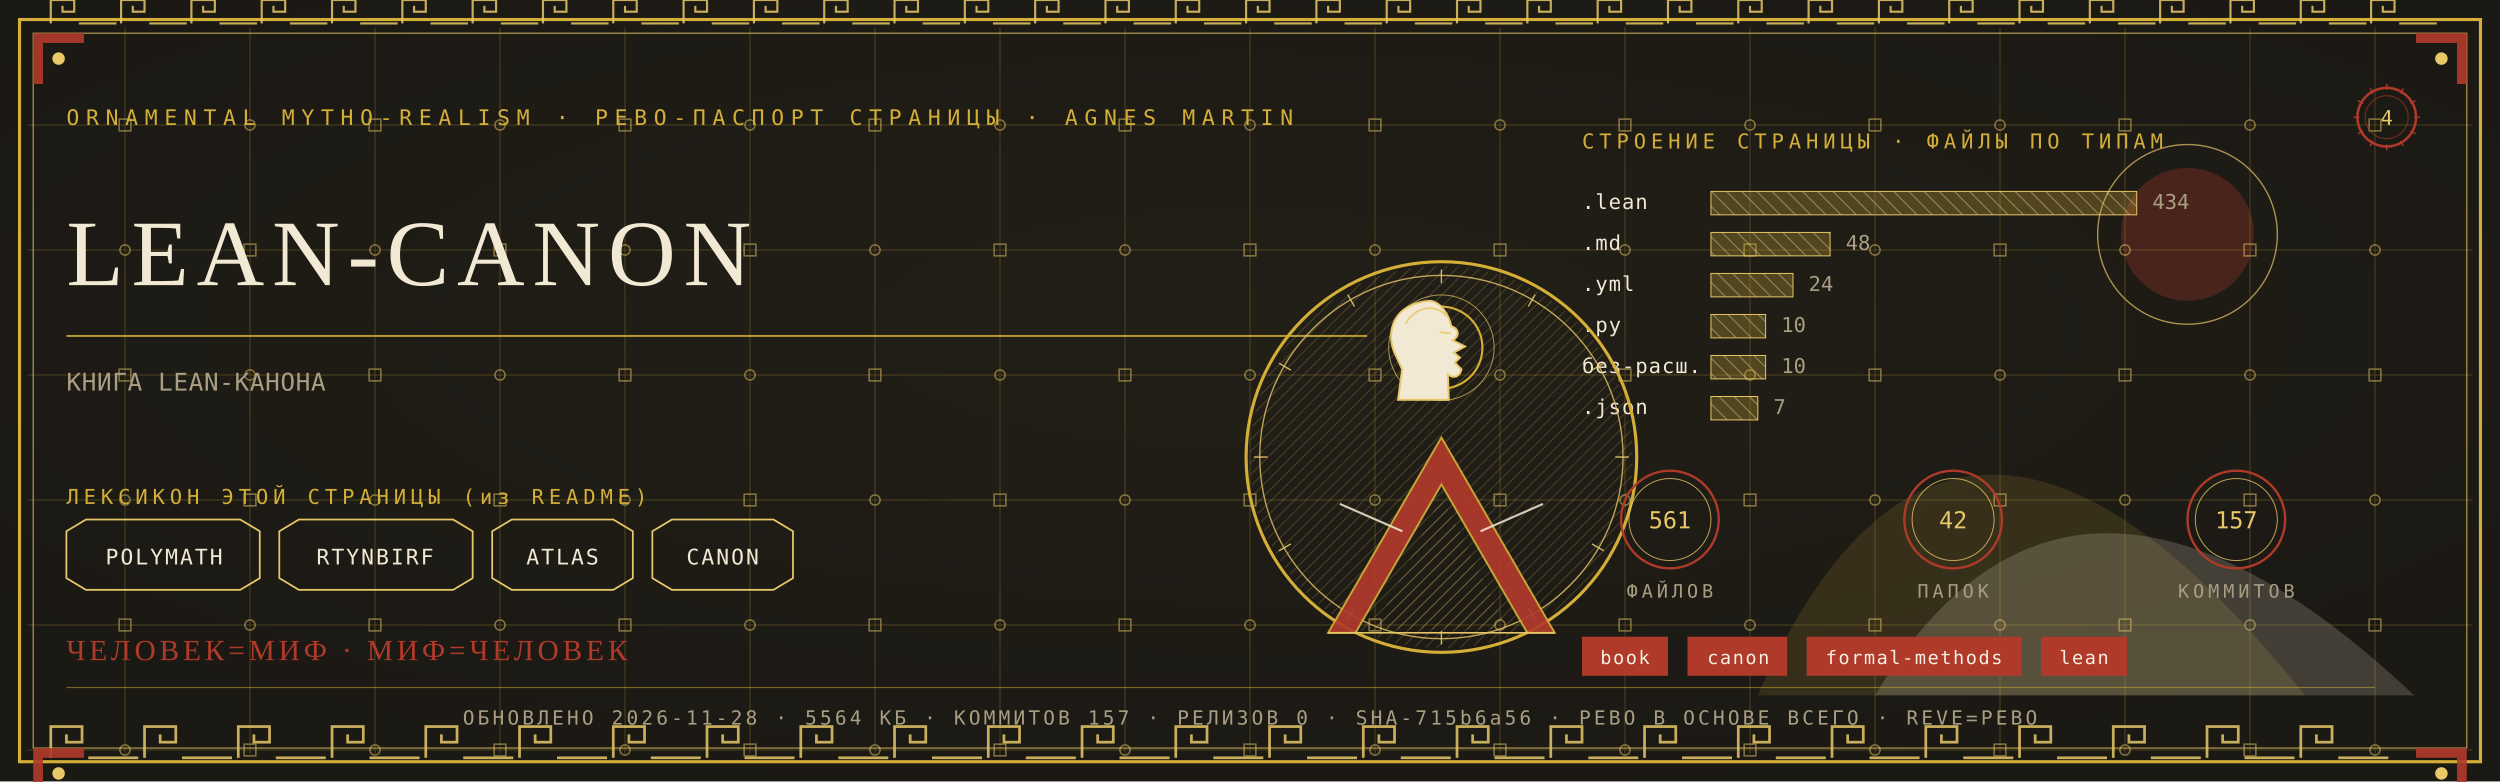
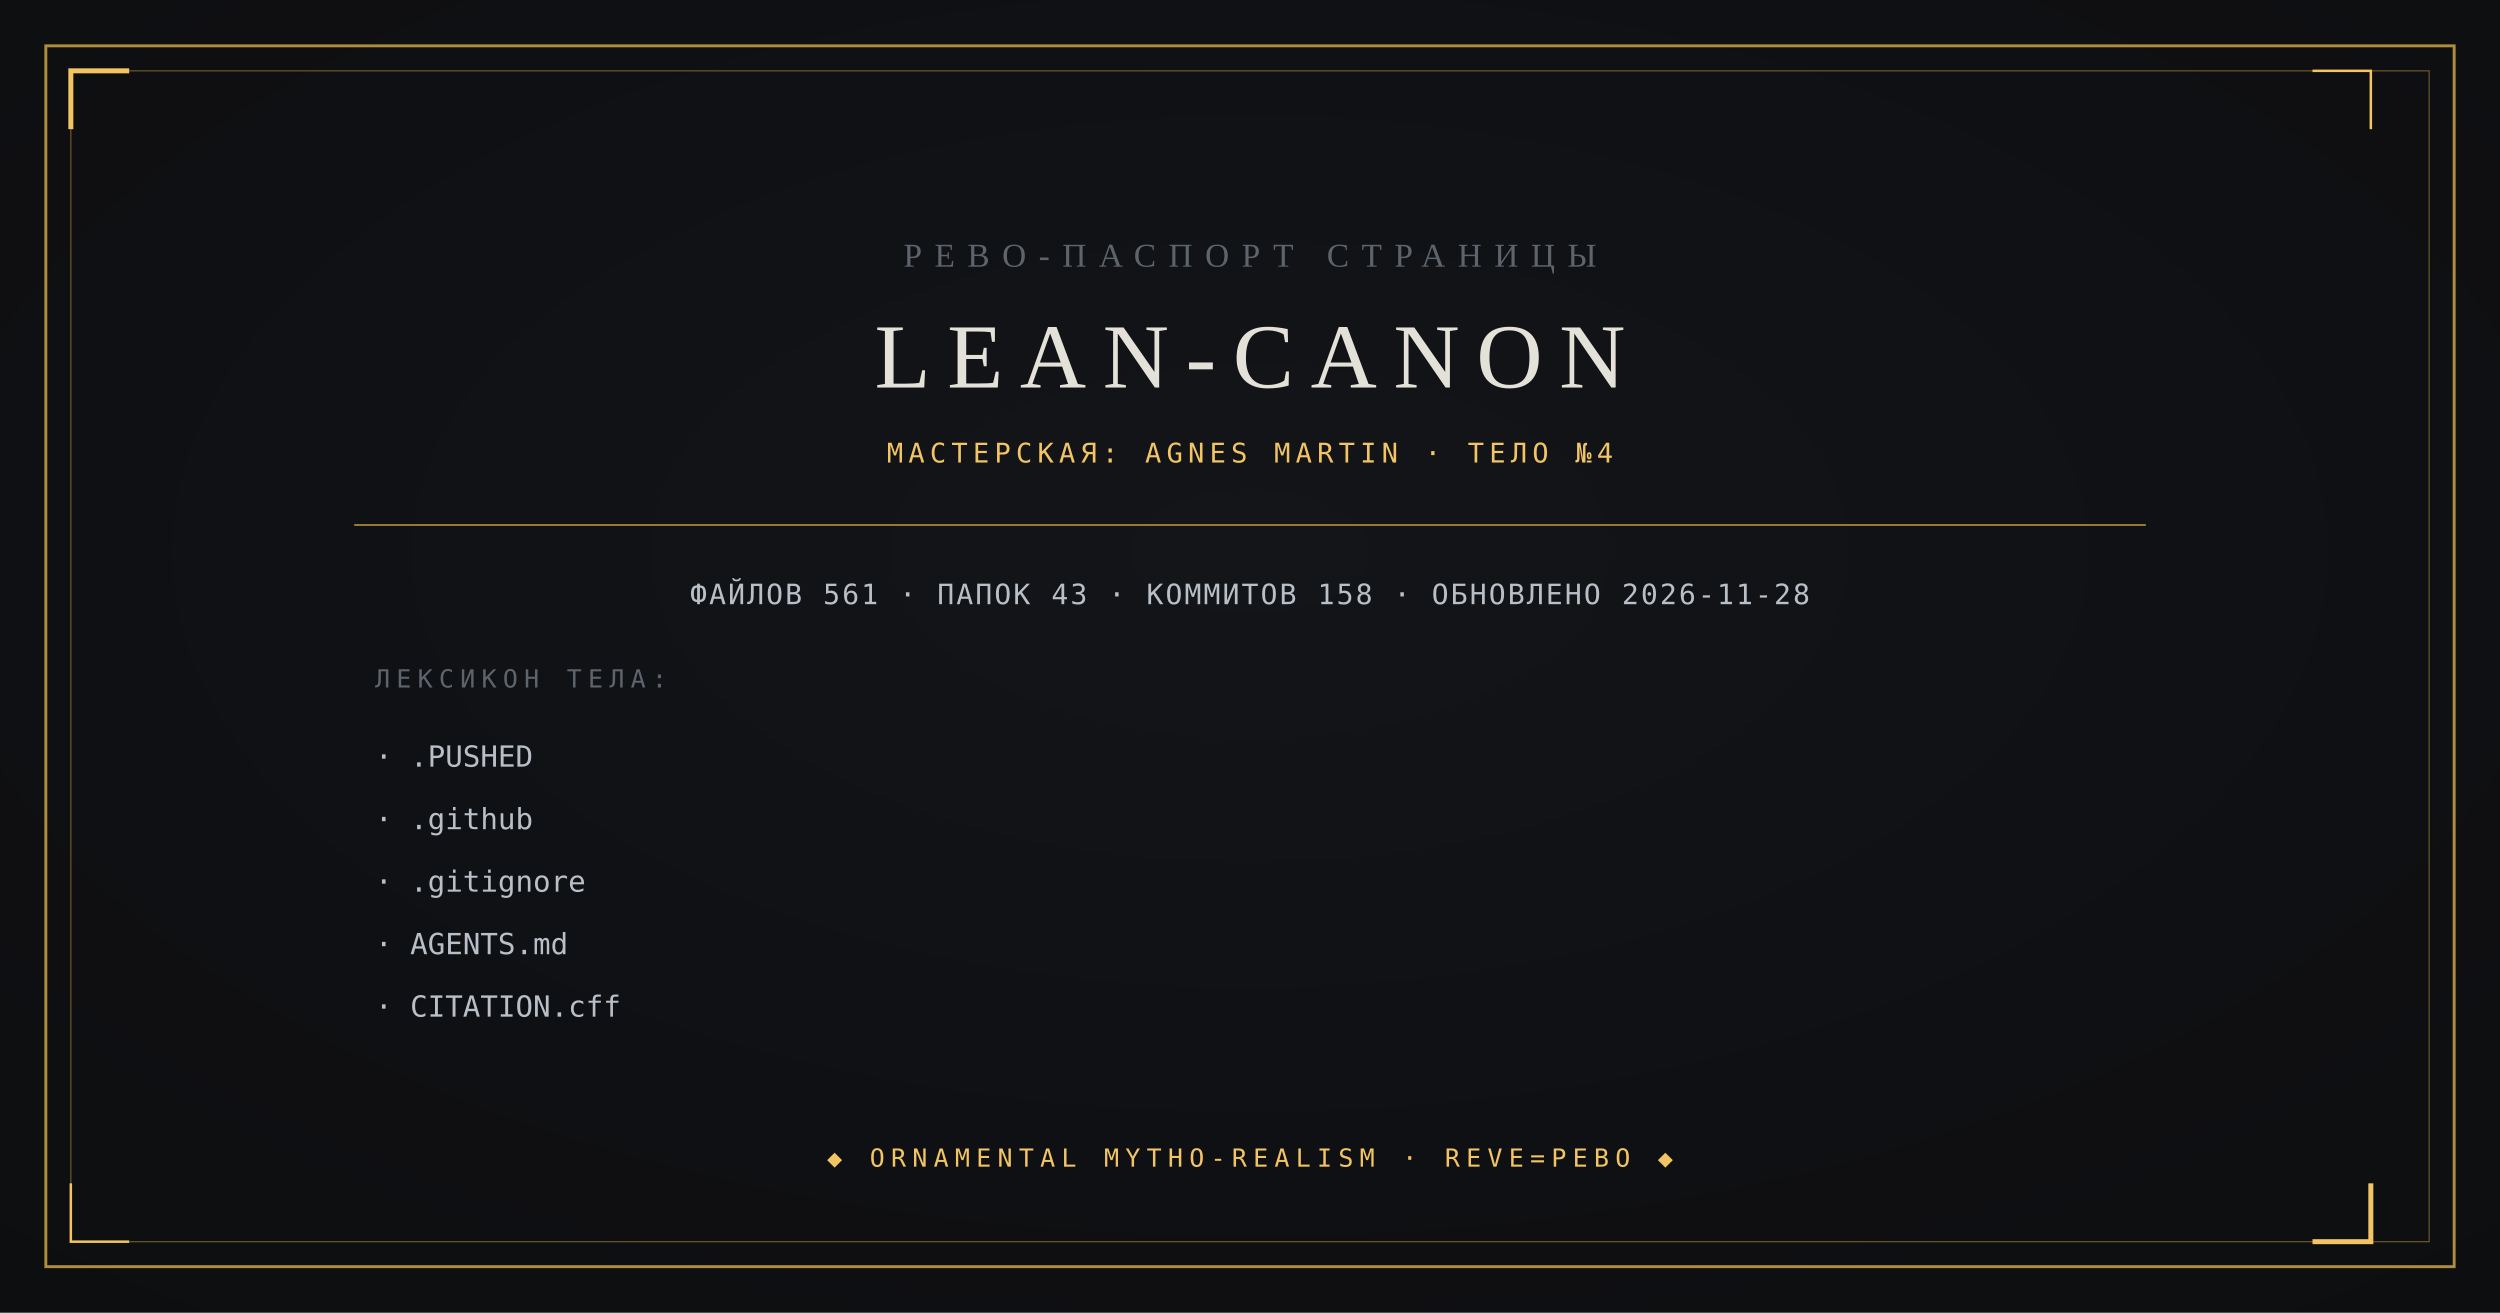
- <svg xmlns="http://www.w3.org/2000/svg" viewBox="0 0 1280 400" width="1280" height="400">
-   <defs>
-     <radialGradient id="rp4" cx="0.5" cy="0.42" r="1.1">
-       <stop offset="0" stop-color="#232017" />
-       <stop offset="1" stop-color="#171512" />
-     </radialGradient>
-     <pattern id="hatchm" width="4.2" height="4.2" patternUnits="userSpaceOnUse" patternTransform="rotate(45)">
-       <rect width="4.2" height="4.2" fill="none" />
-       <line x1="0" y1="0" x2="0" y2="4.2" stroke="#E8C868" stroke-width="0.5" />
-     </pattern>
-     <pattern id="hatchv" width="5.5" height="5.5" patternUnits="userSpaceOnUse" patternTransform="rotate(-45)">
-       <rect width="5.5" height="5.5" fill="none" />
-       <line x1="0" y1="0" x2="0" y2="5.5" stroke="#F2E9D4" stroke-width="0.5" />
-     </pattern>
-   </defs>
-   <rect width="1280" height="400" fill="#171512" />
-   <rect width="1280" height="400" fill="url(#rp4)" opacity="0.94" />
-   <path d="M 900 356 Q 1000 130 1180 356 Z" fill="#D4AF37" opacity="0.14" />
-   <path d="M 960 356 Q 1060 190 1236 356 Z" fill="#F2E9D4" opacity="0.18" />
-   <circle cx="1120" cy="120" r="34" fill="#B03A2A" opacity="0.30" />
-   <circle cx="1120" cy="120" r="46" fill="none" stroke="#E8C868" stroke-width="0.7" opacity="0.7" />
-   <g stroke="#D4AF37" stroke-width="0.45" opacity="0.30">
-     <line x1="64" y1="14" x2="64" y2="386" />
-     <line x1="128" y1="14" x2="128" y2="386" />
-     <line x1="192" y1="14" x2="192" y2="386" />
-     <line x1="256" y1="14" x2="256" y2="386" />
-     <line x1="320" y1="14" x2="320" y2="386" />
-     <line x1="384" y1="14" x2="384" y2="386" />
-     <line x1="448" y1="14" x2="448" y2="386" />
-     <line x1="512" y1="14" x2="512" y2="386" />
-     <line x1="576" y1="14" x2="576" y2="386" />
-     <line x1="640" y1="14" x2="640" y2="386" />
-     <line x1="704" y1="14" x2="704" y2="386" />
-     <line x1="768" y1="14" x2="768" y2="386" />
-     <line x1="832" y1="14" x2="832" y2="386" />
-     <line x1="896" y1="14" x2="896" y2="386" />
-     <line x1="960" y1="14" x2="960" y2="386" />
-     <line x1="1024" y1="14" x2="1024" y2="386" />
-     <line x1="1088" y1="14" x2="1088" y2="386" />
-     <line x1="1152" y1="14" x2="1152" y2="386" />
-     <line x1="1216" y1="14" x2="1216" y2="386" />
-     <line x1="14" y1="64" x2="1266" y2="64" />
-     <line x1="14" y1="128" x2="1266" y2="128" />
-     <line x1="14" y1="192" x2="1266" y2="192" />
-     <line x1="14" y1="256" x2="1266" y2="256" />
-     <line x1="14" y1="320" x2="1266" y2="320" />
-     <line x1="14" y1="384" x2="1266" y2="384" />
-   </g>
-   <g fill="none" stroke="#E8C868" stroke-width="0.8" opacity="0.5">
-     <rect x="61" y="61" width="6" height="6" />
-     <circle cx="64" cy="128" r="2.6" />
-     <rect x="61" y="189" width="6" height="6" />
-     <circle cx="64" cy="256" r="2.6" />
-     <rect x="61" y="317" width="6" height="6" />
-     <circle cx="64" cy="384" r="2.6" />
-     <circle cx="128" cy="64" r="2.6" />
-     <rect x="125" y="125" width="6" height="6" />
-     <circle cx="128" cy="192" r="2.6" />
-     <rect x="125" y="253" width="6" height="6" />
-     <circle cx="128" cy="320" r="2.6" />
-     <rect x="125" y="381" width="6" height="6" />
-     <rect x="189" y="61" width="6" height="6" />
-     <circle cx="192" cy="128" r="2.6" />
-     <rect x="189" y="189" width="6" height="6" />
-     <circle cx="192" cy="256" r="2.6" />
-     <rect x="189" y="317" width="6" height="6" />
-     <circle cx="192" cy="384" r="2.6" />
-     <circle cx="256" cy="64" r="2.6" />
-     <rect x="253" y="125" width="6" height="6" />
-     <circle cx="256" cy="192" r="2.6" />
-     <rect x="253" y="253" width="6" height="6" />
-     <circle cx="256" cy="320" r="2.6" />
-     <rect x="253" y="381" width="6" height="6" />
-     <rect x="317" y="61" width="6" height="6" />
-     <circle cx="320" cy="128" r="2.6" />
-     <rect x="317" y="189" width="6" height="6" />
-     <circle cx="320" cy="256" r="2.6" />
-     <rect x="317" y="317" width="6" height="6" />
-     <circle cx="320" cy="384" r="2.6" />
-     <circle cx="384" cy="64" r="2.6" />
-     <rect x="381" y="125" width="6" height="6" />
-     <circle cx="384" cy="192" r="2.6" />
-     <rect x="381" y="253" width="6" height="6" />
-     <circle cx="384" cy="320" r="2.6" />
-     <rect x="381" y="381" width="6" height="6" />
-     <rect x="445" y="61" width="6" height="6" />
-     <circle cx="448" cy="128" r="2.6" />
-     <rect x="445" y="189" width="6" height="6" />
-     <circle cx="448" cy="256" r="2.6" />
-     <rect x="445" y="317" width="6" height="6" />
-     <circle cx="448" cy="384" r="2.6" />
-     <circle cx="512" cy="64" r="2.6" />
-     <rect x="509" y="125" width="6" height="6" />
-     <circle cx="512" cy="192" r="2.6" />
-     <rect x="509" y="253" width="6" height="6" />
-     <circle cx="512" cy="320" r="2.6" />
-     <rect x="509" y="381" width="6" height="6" />
-     <rect x="573" y="61" width="6" height="6" />
-     <circle cx="576" cy="128" r="2.6" />
-     <rect x="573" y="189" width="6" height="6" />
-     <circle cx="576" cy="256" r="2.6" />
-     <rect x="573" y="317" width="6" height="6" />
-     <circle cx="576" cy="384" r="2.6" />
-     <circle cx="640" cy="64" r="2.6" />
-     <rect x="637" y="125" width="6" height="6" />
-     <circle cx="640" cy="192" r="2.6" />
-     <rect x="637" y="253" width="6" height="6" />
-     <circle cx="640" cy="320" r="2.6" />
-     <rect x="637" y="381" width="6" height="6" />
-     <rect x="701" y="61" width="6" height="6" />
-     <circle cx="704" cy="128" r="2.6" />
-     <rect x="701" y="189" width="6" height="6" />
-     <circle cx="704" cy="256" r="2.6" />
-     <rect x="701" y="317" width="6" height="6" />
-     <circle cx="704" cy="384" r="2.6" />
-     <circle cx="768" cy="64" r="2.6" />
-     <rect x="765" y="125" width="6" height="6" />
-     <circle cx="768" cy="192" r="2.6" />
-     <rect x="765" y="253" width="6" height="6" />
-     <circle cx="768" cy="320" r="2.6" />
-     <rect x="765" y="381" width="6" height="6" />
-     <rect x="829" y="61" width="6" height="6" />
-     <circle cx="832" cy="128" r="2.6" />
-     <rect x="829" y="189" width="6" height="6" />
-     <circle cx="832" cy="256" r="2.6" />
-     <rect x="829" y="317" width="6" height="6" />
-     <circle cx="832" cy="384" r="2.6" />
-     <circle cx="896" cy="64" r="2.6" />
-     <rect x="893" y="125" width="6" height="6" />
-     <circle cx="896" cy="192" r="2.6" />
-     <rect x="893" y="253" width="6" height="6" />
-     <circle cx="896" cy="320" r="2.6" />
-     <rect x="893" y="381" width="6" height="6" />
-     <rect x="957" y="61" width="6" height="6" />
-     <circle cx="960" cy="128" r="2.6" />
-     <rect x="957" y="189" width="6" height="6" />
-     <circle cx="960" cy="256" r="2.6" />
-     <rect x="957" y="317" width="6" height="6" />
-     <circle cx="960" cy="384" r="2.6" />
-     <circle cx="1024" cy="64" r="2.6" />
-     <rect x="1021" y="125" width="6" height="6" />
-     <circle cx="1024" cy="192" r="2.6" />
-     <rect x="1021" y="253" width="6" height="6" />
-     <circle cx="1024" cy="320" r="2.6" />
-     <rect x="1021" y="381" width="6" height="6" />
-     <rect x="1085" y="61" width="6" height="6" />
-     <circle cx="1088" cy="128" r="2.6" />
-     <rect x="1085" y="189" width="6" height="6" />
-     <circle cx="1088" cy="256" r="2.6" />
-     <rect x="1085" y="317" width="6" height="6" />
-     <circle cx="1088" cy="384" r="2.6" />
-     <circle cx="1152" cy="64" r="2.6" />
-     <rect x="1149" y="125" width="6" height="6" />
-     <circle cx="1152" cy="192" r="2.6" />
-     <rect x="1149" y="253" width="6" height="6" />
-     <circle cx="1152" cy="320" r="2.6" />
-     <rect x="1149" y="381" width="6" height="6" />
-     <rect x="1213" y="61" width="6" height="6" />
-     <circle cx="1216" cy="128" r="2.6" />
-     <rect x="1213" y="189" width="6" height="6" />
-     <circle cx="1216" cy="256" r="2.6" />
-     <rect x="1213" y="317" width="6" height="6" />
-     <circle cx="1216" cy="384" r="2.6" />
-   </g>
-   <rect x="10" y="10" width="1260" height="380" fill="none" stroke="#D4AF37" stroke-width="1.6" />
-   <rect x="17" y="17" width="1246" height="366" fill="none" stroke="#E8C868" stroke-width="0.6" opacity="0.75" />
-   <g fill="none" stroke="#E8C868" stroke-width="1.4" opacity="0.85">
-     <path d="M 26 388 L 26 372 L 42 372 L 42 380.0 L 34.0 380.0 L 34.0 376.0" />
-     <line x1="45.2" y1="388" x2="70.8" y2="388" />
-     <path d="M 74 388 L 74 372 L 90 372 L 90 380.0 L 82.0 380.0 L 82.0 376.0" />
-     <line x1="93.2" y1="388" x2="118.8" y2="388" />
-     <path d="M 122 388 L 122 372 L 138 372 L 138 380.0 L 130.0 380.0 L 130.0 376.0" />
-     <line x1="141.2" y1="388" x2="166.8" y2="388" />
-     <path d="M 170 388 L 170 372 L 186 372 L 186 380.0 L 178.0 380.0 L 178.0 376.0" />
-     <line x1="189.2" y1="388" x2="214.8" y2="388" />
-     <path d="M 218 388 L 218 372 L 234 372 L 234 380.0 L 226.0 380.0 L 226.0 376.0" />
-     <line x1="237.2" y1="388" x2="262.8" y2="388" />
-     <path d="M 266 388 L 266 372 L 282 372 L 282 380.0 L 274.0 380.0 L 274.0 376.0" />
-     <line x1="285.2" y1="388" x2="310.8" y2="388" />
-     <path d="M 314 388 L 314 372 L 330 372 L 330 380.0 L 322.0 380.0 L 322.0 376.0" />
-     <line x1="333.2" y1="388" x2="358.8" y2="388" />
-     <path d="M 362 388 L 362 372 L 378 372 L 378 380.0 L 370.0 380.0 L 370.0 376.0" />
-     <line x1="381.2" y1="388" x2="406.8" y2="388" />
-     <path d="M 410 388 L 410 372 L 426 372 L 426 380.0 L 418.0 380.0 L 418.0 376.0" />
-     <line x1="429.2" y1="388" x2="454.8" y2="388" />
-     <path d="M 458 388 L 458 372 L 474 372 L 474 380.0 L 466.0 380.0 L 466.0 376.0" />
-     <line x1="477.2" y1="388" x2="502.8" y2="388" />
-     <path d="M 506 388 L 506 372 L 522 372 L 522 380.0 L 514.0 380.0 L 514.0 376.0" />
-     <line x1="525.2" y1="388" x2="550.8" y2="388" />
-     <path d="M 554 388 L 554 372 L 570 372 L 570 380.0 L 562.0 380.0 L 562.0 376.0" />
-     <line x1="573.2" y1="388" x2="598.8" y2="388" />
-     <path d="M 602 388 L 602 372 L 618 372 L 618 380.0 L 610.0 380.0 L 610.0 376.0" />
-     <line x1="621.2" y1="388" x2="646.8" y2="388" />
-     <path d="M 650 388 L 650 372 L 666 372 L 666 380.0 L 658.0 380.0 L 658.0 376.0" />
-     <line x1="669.2" y1="388" x2="694.8" y2="388" />
-     <path d="M 698 388 L 698 372 L 714 372 L 714 380.0 L 706.0 380.0 L 706.0 376.0" />
-     <line x1="717.2" y1="388" x2="742.8" y2="388" />
-     <path d="M 746 388 L 746 372 L 762 372 L 762 380.0 L 754.0 380.0 L 754.0 376.0" />
-     <line x1="765.2" y1="388" x2="790.8" y2="388" />
-     <path d="M 794 388 L 794 372 L 810 372 L 810 380.0 L 802.0 380.0 L 802.0 376.0" />
-     <line x1="813.2" y1="388" x2="838.8" y2="388" />
-     <path d="M 842 388 L 842 372 L 858 372 L 858 380.0 L 850.0 380.0 L 850.0 376.0" />
-     <line x1="861.2" y1="388" x2="886.8" y2="388" />
-     <path d="M 890 388 L 890 372 L 906 372 L 906 380.0 L 898.0 380.0 L 898.0 376.0" />
-     <line x1="909.2" y1="388" x2="934.8" y2="388" />
-     <path d="M 938 388 L 938 372 L 954 372 L 954 380.0 L 946.0 380.0 L 946.0 376.0" />
-     <line x1="957.2" y1="388" x2="982.8" y2="388" />
-     <path d="M 986 388 L 986 372 L 1002 372 L 1002 380.0 L 994.0 380.0 L 994.0 376.0" />
-     <line x1="1005.2" y1="388" x2="1030.8" y2="388" />
-     <path d="M 1034 388 L 1034 372 L 1050 372 L 1050 380.0 L 1042.0 380.0 L 1042.0 376.0" />
-     <line x1="1053.2" y1="388" x2="1078.8" y2="388" />
-     <path d="M 1082 388 L 1082 372 L 1098 372 L 1098 380.0 L 1090.0 380.0 L 1090.0 376.0" />
-     <line x1="1101.2" y1="388" x2="1126.8" y2="388" />
-     <path d="M 1130 388 L 1130 372 L 1146 372 L 1146 380.0 L 1138.0 380.0 L 1138.0 376.0" />
-     <line x1="1149.2" y1="388" x2="1174.8" y2="388" />
-     <path d="M 1178 388 L 1178 372 L 1194 372 L 1194 380.0 L 1186.0 380.0 L 1186.0 376.0" />
-     <line x1="1197.2" y1="388" x2="1222.8" y2="388" />
-   </g>
-   <g fill="none" stroke="#E8C868" stroke-width="1.1" opacity="0.85">
-     <path d="M 26 12 L 26 0 L 38 0 L 38 6.0 L 32.0 6.0 L 32.0 3.0" />
-     <line x1="40.4" y1="12" x2="59.6" y2="12" />
-     <path d="M 62 12 L 62 0 L 74 0 L 74 6.0 L 68.0 6.0 L 68.0 3.0" />
-     <line x1="76.4" y1="12" x2="95.6" y2="12" />
-     <path d="M 98 12 L 98 0 L 110 0 L 110 6.0 L 104.0 6.0 L 104.0 3.0" />
-     <line x1="112.4" y1="12" x2="131.6" y2="12" />
-     <path d="M 134 12 L 134 0 L 146 0 L 146 6.0 L 140.0 6.0 L 140.0 3.0" />
-     <line x1="148.4" y1="12" x2="167.6" y2="12" />
-     <path d="M 170 12 L 170 0 L 182 0 L 182 6.0 L 176.0 6.0 L 176.0 3.0" />
-     <line x1="184.4" y1="12" x2="203.6" y2="12" />
-     <path d="M 206 12 L 206 0 L 218 0 L 218 6.0 L 212.0 6.0 L 212.0 3.0" />
-     <line x1="220.4" y1="12" x2="239.6" y2="12" />
-     <path d="M 242 12 L 242 0 L 254 0 L 254 6.0 L 248.0 6.0 L 248.0 3.0" />
-     <line x1="256.4" y1="12" x2="275.6" y2="12" />
-     <path d="M 278 12 L 278 0 L 290 0 L 290 6.0 L 284.0 6.0 L 284.0 3.0" />
-     <line x1="292.4" y1="12" x2="311.6" y2="12" />
-     <path d="M 314 12 L 314 0 L 326 0 L 326 6.0 L 320.0 6.0 L 320.0 3.0" />
-     <line x1="328.4" y1="12" x2="347.6" y2="12" />
-     <path d="M 350 12 L 350 0 L 362 0 L 362 6.0 L 356.0 6.0 L 356.0 3.0" />
-     <line x1="364.4" y1="12" x2="383.6" y2="12" />
-     <path d="M 386 12 L 386 0 L 398 0 L 398 6.0 L 392.0 6.0 L 392.0 3.0" />
-     <line x1="400.4" y1="12" x2="419.6" y2="12" />
-     <path d="M 422 12 L 422 0 L 434 0 L 434 6.0 L 428.0 6.0 L 428.0 3.0" />
-     <line x1="436.4" y1="12" x2="455.6" y2="12" />
-     <path d="M 458 12 L 458 0 L 470 0 L 470 6.0 L 464.0 6.0 L 464.0 3.0" />
-     <line x1="472.4" y1="12" x2="491.6" y2="12" />
-     <path d="M 494 12 L 494 0 L 506 0 L 506 6.0 L 500.0 6.0 L 500.0 3.0" />
-     <line x1="508.4" y1="12" x2="527.6" y2="12" />
-     <path d="M 530 12 L 530 0 L 542 0 L 542 6.0 L 536.0 6.0 L 536.0 3.0" />
-     <line x1="544.4" y1="12" x2="563.6" y2="12" />
-     <path d="M 566 12 L 566 0 L 578 0 L 578 6.0 L 572.0 6.0 L 572.0 3.0" />
-     <line x1="580.4" y1="12" x2="599.6" y2="12" />
-     <path d="M 602 12 L 602 0 L 614 0 L 614 6.0 L 608.0 6.0 L 608.0 3.0" />
-     <line x1="616.4" y1="12" x2="635.6" y2="12" />
-     <path d="M 638 12 L 638 0 L 650 0 L 650 6.0 L 644.0 6.0 L 644.0 3.0" />
-     <line x1="652.4" y1="12" x2="671.6" y2="12" />
-     <path d="M 674 12 L 674 0 L 686 0 L 686 6.0 L 680.0 6.0 L 680.0 3.0" />
-     <line x1="688.4" y1="12" x2="707.6" y2="12" />
-     <path d="M 710 12 L 710 0 L 722 0 L 722 6.0 L 716.0 6.0 L 716.0 3.0" />
-     <line x1="724.4" y1="12" x2="743.6" y2="12" />
-     <path d="M 746 12 L 746 0 L 758 0 L 758 6.0 L 752.0 6.0 L 752.0 3.0" />
-     <line x1="760.4" y1="12" x2="779.6" y2="12" />
-     <path d="M 782 12 L 782 0 L 794 0 L 794 6.0 L 788.0 6.0 L 788.0 3.0" />
-     <line x1="796.4" y1="12" x2="815.6" y2="12" />
-     <path d="M 818 12 L 818 0 L 830 0 L 830 6.0 L 824.0 6.0 L 824.0 3.0" />
-     <line x1="832.4" y1="12" x2="851.6" y2="12" />
-     <path d="M 854 12 L 854 0 L 866 0 L 866 6.0 L 860.0 6.0 L 860.0 3.0" />
-     <line x1="868.4" y1="12" x2="887.6" y2="12" />
-     <path d="M 890 12 L 890 0 L 902 0 L 902 6.0 L 896.0 6.0 L 896.0 3.0" />
-     <line x1="904.4" y1="12" x2="923.6" y2="12" />
-     <path d="M 926 12 L 926 0 L 938 0 L 938 6.0 L 932.0 6.0 L 932.0 3.0" />
-     <line x1="940.4" y1="12" x2="959.6" y2="12" />
-     <path d="M 962 12 L 962 0 L 974 0 L 974 6.0 L 968.0 6.0 L 968.0 3.0" />
-     <line x1="976.4" y1="12" x2="995.6" y2="12" />
-     <path d="M 998 12 L 998 0 L 1010 0 L 1010 6.0 L 1004.0 6.0 L 1004.0 3.0" />
-     <line x1="1012.4" y1="12" x2="1031.6" y2="12" />
-     <path d="M 1034 12 L 1034 0 L 1046 0 L 1046 6.0 L 1040.0 6.0 L 1040.0 3.0" />
-     <line x1="1048.4" y1="12" x2="1067.6" y2="12" />
-     <path d="M 1070 12 L 1070 0 L 1082 0 L 1082 6.0 L 1076.0 6.0 L 1076.0 3.0" />
-     <line x1="1084.4" y1="12" x2="1103.6" y2="12" />
-     <path d="M 1106 12 L 1106 0 L 1118 0 L 1118 6.0 L 1112.0 6.0 L 1112.0 3.0" />
-     <line x1="1120.4" y1="12" x2="1139.6" y2="12" />
-     <path d="M 1142 12 L 1142 0 L 1154 0 L 1154 6.0 L 1148.0 6.0 L 1148.0 3.0" />
-     <line x1="1156.4" y1="12" x2="1175.6" y2="12" />
-     <path d="M 1178 12 L 1178 0 L 1190 0 L 1190 6.0 L 1184.0 6.0 L 1184.0 3.0" />
-     <line x1="1192.4" y1="12" x2="1211.6" y2="12" />
-     <path d="M 1214 12 L 1214 0 L 1226 0 L 1226 6.0 L 1220.0 6.0 L 1220.0 3.0" />
-     <line x1="1228.4" y1="12" x2="1247.6" y2="12" />
-   </g>
-   <g transform="translate(17,17) scale(1,1)">
-     <path d="M 0 0 L 26 0 L 26 5 L 5 5 L 5 26 L 0 26 Z" fill="#B03A2A" opacity="0.9" />
-     <circle cx="13" cy="13" r="3.2" fill="#E8C868" />
-   </g>
-   <g transform="translate(1263,17) scale(-1,1)">
-     <path d="M 0 0 L 26 0 L 26 5 L 5 5 L 5 26 L 0 26 Z" fill="#B03A2A" opacity="0.9" />
-     <circle cx="13" cy="13" r="3.2" fill="#E8C868" />
-   </g>
-   <g transform="translate(17,383) scale(1,1)">
-     <path d="M 0 0 L 26 0 L 26 5 L 5 5 L 5 26 L 0 26 Z" fill="#B03A2A" opacity="0.9" />
-     <circle cx="13" cy="13" r="3.2" fill="#E8C868" />
-   </g>
-   <g transform="translate(1263,383) scale(-1,1)">
-     <path d="M 0 0 L 26 0 L 26 5 L 5 5 L 5 26 L 0 26 Z" fill="#B03A2A" opacity="0.9" />
-     <circle cx="13" cy="13" r="3.2" fill="#E8C868" />
-   </g>
-   <text x="34" y="64" font-family="'Cascadia Mono', ui-monospace, Consolas, monospace" font-size="11" fill="#D4AF37" letter-spacing="3.4">ORNAMENTAL MYTHO-REALISM · РЕВО-ПАСПОРТ СТРАНИЦЫ · AGNES MARTIN</text>
-   <g transform="translate(1222,60)">
-     <circle r="15" fill="none" stroke="#B03A2A" stroke-width="1.3" />
-     <circle r="11" fill="none" stroke="#B03A2A" stroke-width="0.55" opacity="0.6" />
-     <text y="4" text-anchor="middle" font-family="'Cascadia Mono', ui-monospace, Consolas, monospace" font-size="10.5" fill="#E8C868">4</text>
-     <g stroke="#B03A2A" stroke-width="0.7">
-       <line x1="0" y1="-17" x2="0" y2="-14" transform="rotate(0)" />
-       <line x1="0" y1="-17" x2="0" y2="-14" transform="rotate(30)" />
-       <line x1="0" y1="-17" x2="0" y2="-14" transform="rotate(60)" />
-       <line x1="0" y1="-17" x2="0" y2="-14" transform="rotate(90)" />
-       <line x1="0" y1="-17" x2="0" y2="-14" transform="rotate(120)" />
-       <line x1="0" y1="-17" x2="0" y2="-14" transform="rotate(150)" />
-       <line x1="0" y1="-17" x2="0" y2="-14" transform="rotate(180)" />
-       <line x1="0" y1="-17" x2="0" y2="-14" transform="rotate(210)" />
-       <line x1="0" y1="-17" x2="0" y2="-14" transform="rotate(240)" />
-       <line x1="0" y1="-17" x2="0" y2="-14" transform="rotate(270)" />
-       <line x1="0" y1="-17" x2="0" y2="-14" transform="rotate(300)" />
-       <line x1="0" y1="-17" x2="0" y2="-14" transform="rotate(330)" />
-     </g>
-   </g>
-   <text x="34" y="146" font-family="Georgia, 'Times New Roman', serif" font-size="48.0" fill="#F2E9D4" letter-spacing="4">LEAN-CANON</text>
-   <line x1="34" y1="172" x2="700" y2="172" stroke="#D4AF37" stroke-width="1" opacity="0.85" />
-   <text x="34" y="200" font-family="'Cascadia Mono', ui-monospace, Consolas, monospace" font-size="12.5" fill="#A99E82" letter-spacing="0.3">КНИГА LEAN-КАНОНА</text>
-   <text x="34" y="258" font-family="'Cascadia Mono', ui-monospace, Consolas, monospace" font-size="10.5" fill="#D4AF37" letter-spacing="2.5">ЛЕКСИКОН ЭТОЙ СТРАНИЦЫ (из README)</text>
-   <path d="M 34 272 L 44 266 L 123 266 L 133 272 L 133 296 L 123 302 L 44 302 L 34 296 Z" fill="none" stroke="#E8C868" stroke-width="0.9" />
-   <text x="84" y="289" text-anchor="middle" font-family="'Cascadia Mono', ui-monospace, Consolas, monospace" font-size="11" fill="#F2E9D4" letter-spacing="1">POLYMATH</text>
-   <path d="M 143 272 L 153 266 L 232 266 L 242 272 L 242 296 L 232 302 L 153 302 L 143 296 Z" fill="none" stroke="#E8C868" stroke-width="0.9" />
-   <text x="192" y="289" text-anchor="middle" font-family="'Cascadia Mono', ui-monospace, Consolas, monospace" font-size="11" fill="#F2E9D4" letter-spacing="1">RTYNBIRF</text>
-   <path d="M 252 272 L 262 266 L 314 266 L 324 272 L 324 296 L 314 302 L 262 302 L 252 296 Z" fill="none" stroke="#E8C868" stroke-width="0.9" />
-   <text x="288" y="289" text-anchor="middle" font-family="'Cascadia Mono', ui-monospace, Consolas, monospace" font-size="11" fill="#F2E9D4" letter-spacing="1">ATLAS</text>
-   <path d="M 334 272 L 344 266 L 396 266 L 406 272 L 406 296 L 396 302 L 344 302 L 334 296 Z" fill="none" stroke="#E8C868" stroke-width="0.9" />
-   <text x="370" y="289" text-anchor="middle" font-family="'Cascadia Mono', ui-monospace, Consolas, monospace" font-size="11" fill="#F2E9D4" letter-spacing="1">CANON</text>
-   <text x="810" y="76" font-family="'Cascadia Mono', ui-monospace, Consolas, monospace" font-size="10.5" fill="#D4AF37" letter-spacing="2.5">СТРОЕНИЕ СТРАНИЦЫ · ФАЙЛЫ ПО ТИПАМ</text>
-   <text x="810" y="107" font-family="'Cascadia Mono', ui-monospace, Consolas, monospace" font-size="10.5" fill="#F2E9D4" letter-spacing="0.5">.lean</text>
-   <rect x="876" y="98" width="218" height="12" fill="url(#hatchv)" opacity="0.9" />
-   <rect x="876" y="98" width="218" height="12" fill="#D4AF37" opacity="0.28" />
-   <rect x="876" y="98" width="218" height="12" fill="none" stroke="#E8C868" stroke-width="0.5" />
-   <text x="1102" y="107" font-family="'Cascadia Mono', ui-monospace, Consolas, monospace" font-size="10.5" fill="#A99E82">434</text>
-   <text x="810" y="128" font-family="'Cascadia Mono', ui-monospace, Consolas, monospace" font-size="10.5" fill="#F2E9D4" letter-spacing="0.5">.md</text>
-   <rect x="876" y="119" width="61" height="12" fill="url(#hatchv)" opacity="0.9" />
-   <rect x="876" y="119" width="61" height="12" fill="#D4AF37" opacity="0.28" />
-   <rect x="876" y="119" width="61" height="12" fill="none" stroke="#E8C868" stroke-width="0.5" />
-   <text x="945" y="128" font-family="'Cascadia Mono', ui-monospace, Consolas, monospace" font-size="10.5" fill="#A99E82">48</text>
-   <text x="810" y="149" font-family="'Cascadia Mono', ui-monospace, Consolas, monospace" font-size="10.5" fill="#F2E9D4" letter-spacing="0.5">.yml</text>
-   <rect x="876" y="140" width="42" height="12" fill="url(#hatchv)" opacity="0.9" />
-   <rect x="876" y="140" width="42" height="12" fill="#D4AF37" opacity="0.28" />
-   <rect x="876" y="140" width="42" height="12" fill="none" stroke="#E8C868" stroke-width="0.5" />
-   <text x="926" y="149" font-family="'Cascadia Mono', ui-monospace, Consolas, monospace" font-size="10.5" fill="#A99E82">24</text>
-   <text x="810" y="170" font-family="'Cascadia Mono', ui-monospace, Consolas, monospace" font-size="10.5" fill="#F2E9D4" letter-spacing="0.5">.py</text>
-   <rect x="876" y="161" width="28" height="12" fill="url(#hatchv)" opacity="0.9" />
-   <rect x="876" y="161" width="28" height="12" fill="#D4AF37" opacity="0.28" />
-   <rect x="876" y="161" width="28" height="12" fill="none" stroke="#E8C868" stroke-width="0.5" />
-   <text x="912" y="170" font-family="'Cascadia Mono', ui-monospace, Consolas, monospace" font-size="10.5" fill="#A99E82">10</text>
-   <text x="810" y="191" font-family="'Cascadia Mono', ui-monospace, Consolas, monospace" font-size="10.5" fill="#F2E9D4" letter-spacing="0.5">без-расш.</text>
-   <rect x="876" y="182" width="28" height="12" fill="url(#hatchv)" opacity="0.9" />
-   <rect x="876" y="182" width="28" height="12" fill="#D4AF37" opacity="0.28" />
-   <rect x="876" y="182" width="28" height="12" fill="none" stroke="#E8C868" stroke-width="0.5" />
-   <text x="912" y="191" font-family="'Cascadia Mono', ui-monospace, Consolas, monospace" font-size="10.5" fill="#A99E82">10</text>
-   <text x="810" y="212" font-family="'Cascadia Mono', ui-monospace, Consolas, monospace" font-size="10.5" fill="#F2E9D4" letter-spacing="0.5">.json</text>
-   <rect x="876" y="203" width="24" height="12" fill="url(#hatchv)" opacity="0.9" />
-   <rect x="876" y="203" width="24" height="12" fill="#D4AF37" opacity="0.28" />
-   <rect x="876" y="203" width="24" height="12" fill="none" stroke="#E8C868" stroke-width="0.5" />
-   <text x="908" y="212" font-family="'Cascadia Mono', ui-monospace, Consolas, monospace" font-size="10.5" fill="#A99E82">7</text>
-   <g transform="translate(738,234)">
-     <circle r="100" fill="none" stroke="#D4AF37" stroke-width="1.6" />
-     <circle r="93" fill="none" stroke="#E8C868" stroke-width="0.7" opacity="0.8" />
-     <circle r="98" fill="url(#hatchm)" opacity="0.4" />
-     <g stroke="#E8C868" stroke-width="0.7" opacity="0.9">
-       <line x1="0" y1="-96" x2="0" y2="-89" transform="rotate(0)" />
-       <line x1="0" y1="-96" x2="0" y2="-89" transform="rotate(30)" />
-       <line x1="0" y1="-96" x2="0" y2="-89" transform="rotate(60)" />
-       <line x1="0" y1="-96" x2="0" y2="-89" transform="rotate(90)" />
-       <line x1="0" y1="-96" x2="0" y2="-89" transform="rotate(120)" />
-       <line x1="0" y1="-96" x2="0" y2="-89" transform="rotate(150)" />
-       <line x1="0" y1="-96" x2="0" y2="-89" transform="rotate(180)" />
-       <line x1="0" y1="-96" x2="0" y2="-89" transform="rotate(210)" />
-       <line x1="0" y1="-96" x2="0" y2="-89" transform="rotate(240)" />
-       <line x1="0" y1="-96" x2="0" y2="-89" transform="rotate(270)" />
-       <line x1="0" y1="-96" x2="0" y2="-89" transform="rotate(300)" />
-       <line x1="0" y1="-96" x2="0" y2="-89" transform="rotate(330)" />
-     </g>
-     <circle cy="-56" r="21" fill="none" stroke="#D4AF37" stroke-width="1.1" />
-     <circle cy="-56" r="27" fill="none" stroke="#E8C868" stroke-width="0.5" opacity="0.7" />
-     <path d="M -6.0 -80.0 C -23.5 -78.7 -28.7 -65.7 -24.3 -54.0 L -20.1 -44.9 L -22.2 -29.3 L 3.8 -29.3 L 3.3 -42.3 C 6.9 -39.7 9.5 -41.5 10.3 -44.9 L 6.9 -48.3 L 9.5 -50.9 L 6.4 -53.5 L 12.1 -56.6 L 5.9 -59.7 C 9.5 -62.3 9.0 -65.7 5.1 -67.0 C 3.8 -72.7 -0.1 -79.5 -6.0 -80.0 Z" fill="#F2E9D4" stroke="#E8C868" stroke-width="1.0" />
-     <g fill="none" stroke="#E8C868" stroke-width="0.8" opacity="0.95">
-       <path d="M -18.3 -68.3 C -13.1 -77.4 -2.7 -78.7 2.5 -72.2" />
-       <path d="M -0.9 -63.9 L 4.8 -63.4" />
-     </g>
-     <path d="M -58.0 90.0 L 0 -10.0 L 58.0 90.0 L 44.0 90.0 L 0 14.0 L -44.0 90.0 Z" fill="#B03A2A" opacity="0.92" stroke="#D4AF37" stroke-width="1.0" />
-     <path d="M -34.0 88.0 L 0 20.0 L 34.0 88.0" fill="url(#hatchm)" opacity="0.5" stroke="none" />
-     <path d="M -58.0 90.0 L 58.0 90.0" fill="none" stroke="#E8C868" stroke-width="0.8" />
-     <path d="M -52.0 24.0 L -20.0 38.0" fill="none" stroke="#F2E9D4" stroke-width="1.1" opacity="0.85" />
-     <path d="M 52.0 24.0 L 20.0 38.0" fill="none" stroke="#F2E9D4" stroke-width="1.1" opacity="0.85" />
-   </g>
-   <g transform="translate(855,266)">
-     <circle r="25" fill="none" stroke="#B03A2A" stroke-width="1.2" />
-     <circle r="21" fill="none" stroke="#E8C868" stroke-width="0.5" opacity="0.8" />
-     <text y="4.5" text-anchor="middle" font-family="'Cascadia Mono', ui-monospace, Consolas, monospace" font-size="12" fill="#E8C868">561</text>
-     <text y="40" text-anchor="middle" font-family="'Cascadia Mono', ui-monospace, Consolas, monospace" font-size="9.5" fill="#A99E82" letter-spacing="2">ФАЙЛОВ</text>
-   </g>
-   <g transform="translate(1000,266)">
-     <circle r="25" fill="none" stroke="#B03A2A" stroke-width="1.2" />
-     <circle r="21" fill="none" stroke="#E8C868" stroke-width="0.5" opacity="0.8" />
-     <text y="4.5" text-anchor="middle" font-family="'Cascadia Mono', ui-monospace, Consolas, monospace" font-size="12" fill="#E8C868">42</text>
-     <text y="40" text-anchor="middle" font-family="'Cascadia Mono', ui-monospace, Consolas, monospace" font-size="9.5" fill="#A99E82" letter-spacing="2">ПАПОК</text>
-   </g>
-   <g transform="translate(1145,266)">
-     <circle r="25" fill="none" stroke="#B03A2A" stroke-width="1.2" />
-     <circle r="21" fill="none" stroke="#E8C868" stroke-width="0.5" opacity="0.8" />
-     <text y="4.5" text-anchor="middle" font-family="'Cascadia Mono', ui-monospace, Consolas, monospace" font-size="12" fill="#E8C868">157</text>
-     <text y="40" text-anchor="middle" font-family="'Cascadia Mono', ui-monospace, Consolas, monospace" font-size="9.5" fill="#A99E82" letter-spacing="2">КОММИТОВ</text>
-   </g>
-   <rect x="810" y="326" rx="0" width="44" height="20" fill="#B03A2A" />
-   <text x="832" y="340" text-anchor="middle" font-family="'Cascadia Mono', ui-monospace, Consolas, monospace" font-size="9.5" fill="#F5EFE2" letter-spacing="0.8">book</text>
-   <rect x="864" y="326" rx="0" width="51" height="20" fill="#B03A2A" />
-   <text x="890" y="340" text-anchor="middle" font-family="'Cascadia Mono', ui-monospace, Consolas, monospace" font-size="9.5" fill="#F5EFE2" letter-spacing="0.8">canon</text>
-   <rect x="925" y="326" rx="0" width="110" height="20" fill="#B03A2A" />
-   <text x="980" y="340" text-anchor="middle" font-family="'Cascadia Mono', ui-monospace, Consolas, monospace" font-size="9.5" fill="#F5EFE2" letter-spacing="0.8">formal-methods</text>
-   <rect x="1045" y="326" rx="0" width="44" height="20" fill="#B03A2A" />
-   <text x="1067" y="340" text-anchor="middle" font-family="'Cascadia Mono', ui-monospace, Consolas, monospace" font-size="9.5" fill="#F5EFE2" letter-spacing="0.8">lean</text>
-   <text x="34" y="338" font-family="Georgia, 'Times New Roman', serif" font-size="15" fill="#B03A2A" letter-spacing="2">ЧЕЛОВЕК=МИФ · МИФ=ЧЕЛОВЕК</text>
-   <line x1="34" y1="352" x2="1216" y2="352" stroke="#D4AF37" stroke-width="0.6" opacity="0.5" />
-   <text x="640" y="371" text-anchor="middle" font-family="'Cascadia Mono', ui-monospace, Consolas, monospace" font-size="10" fill="#A99E82" letter-spacing="1.6">ОБНОВЛЕНО 2026-11-28 · 5564 КБ · КОММИТОВ 157 · РЕЛИЗОВ 0 · SHA-715b6a56 · РЕВО В ОСНОВЕ ВСЕГО · REVE=РЕВО</text>
+ <svg xmlns="http://www.w3.org/2000/svg" viewBox="0 0 1200 630" width="1200" height="630">
+   <rect width="1200" height="630" fill="#0B0C0E" />
+   <radialGradient id="v" cx="0.5" cy="0.42" r="0.95">
+     <stop offset="0" stop-color="#14161A" />
+     <stop offset="1" stop-color="#0B0C0E" />
+   </radialGradient>
+   <rect width="1200" height="630" fill="url(#v)" opacity="0.9" />
+   <rect x="22" y="22" width="1156" height="586" fill="none" stroke="#B08D3E" stroke-width="1.4" />
+   <rect x="34" y="34" width="1132" height="562" fill="none" stroke="#B08D3E" stroke-width="0.6" opacity="0.55" />
+   <path d="M 34 62 L 34 34 L 62 34" fill="none" stroke="#F2C464" stroke-width="2.4" />
+   <path d="M 1138 568 L 1138 596 L 1110 596" fill="none" stroke="#F2C464" stroke-width="2.4" />
+   <path d="M 1138 62 L 1138 34 L 1110 34" fill="none" stroke="#F2C464" stroke-width="1.2" />
+   <path d="M 62 596 L 34 596 L 34 568" fill="none" stroke="#F2C464" stroke-width="1.2" />
+   <text x="600" y="128" text-anchor="middle" font-family="Georgia, 'Times New Roman', serif" font-size="16" fill="#5E646C" letter-spacing="6">РЕВО-ПАСПОРТ СТРАНИЦЫ</text>
+   <text x="600" y="186" text-anchor="middle" font-family="Georgia, 'Times New Roman', serif" font-size="44" fill="#E4E2D8" letter-spacing="8">LEAN-CANON</text>
+   <text x="600" y="222" text-anchor="middle" font-family="ui-monospace, Consolas, monospace" font-size="13" fill="#F2C464" letter-spacing="2.5">МАСТЕРСКАЯ: AGNES MARTIN · ТЕЛО №4</text>
+   <line x1="170" y1="252" x2="1030" y2="252" stroke="#B08D3E" stroke-width="0.8" />
+   <text x="600" y="290" text-anchor="middle" font-family="ui-monospace, Consolas, monospace" font-size="13.5" fill="#B9BFC7" letter-spacing="1">ФАЙЛОВ 561 · ПАПОК 43 · КОММИТОВ 158 · ОБНОВЛЕНО 2026-11-28</text>
+   <text x="180" y="330" font-family="ui-monospace, Consolas, monospace" font-size="12" fill="#5E646C" letter-spacing="3">ЛЕКСИКОН ТЕЛА:</text>
+   <text x="180" y="368" font-family="ui-monospace, Consolas, monospace" font-size="14" fill="#B9BFC7">· .PUSHED</text>
+   <text x="180" y="398" font-family="ui-monospace, Consolas, monospace" font-size="14" fill="#B9BFC7">· .github</text>
+   <text x="180" y="428" font-family="ui-monospace, Consolas, monospace" font-size="14" fill="#B9BFC7">· .gitignore</text>
+   <text x="180" y="458" font-family="ui-monospace, Consolas, monospace" font-size="14" fill="#B9BFC7">· AGENTS.md</text>
+   <text x="180" y="488" font-family="ui-monospace, Consolas, monospace" font-size="14" fill="#B9BFC7">· CITATION.cff</text>
+   <text x="600" y="560" text-anchor="middle" font-family="ui-monospace, Consolas, monospace" font-size="12" fill="#F2C464" letter-spacing="3">◆ ORNAMENTAL MYTHO-REALISM · REVE=РЕВО ◆</text>
</svg>
